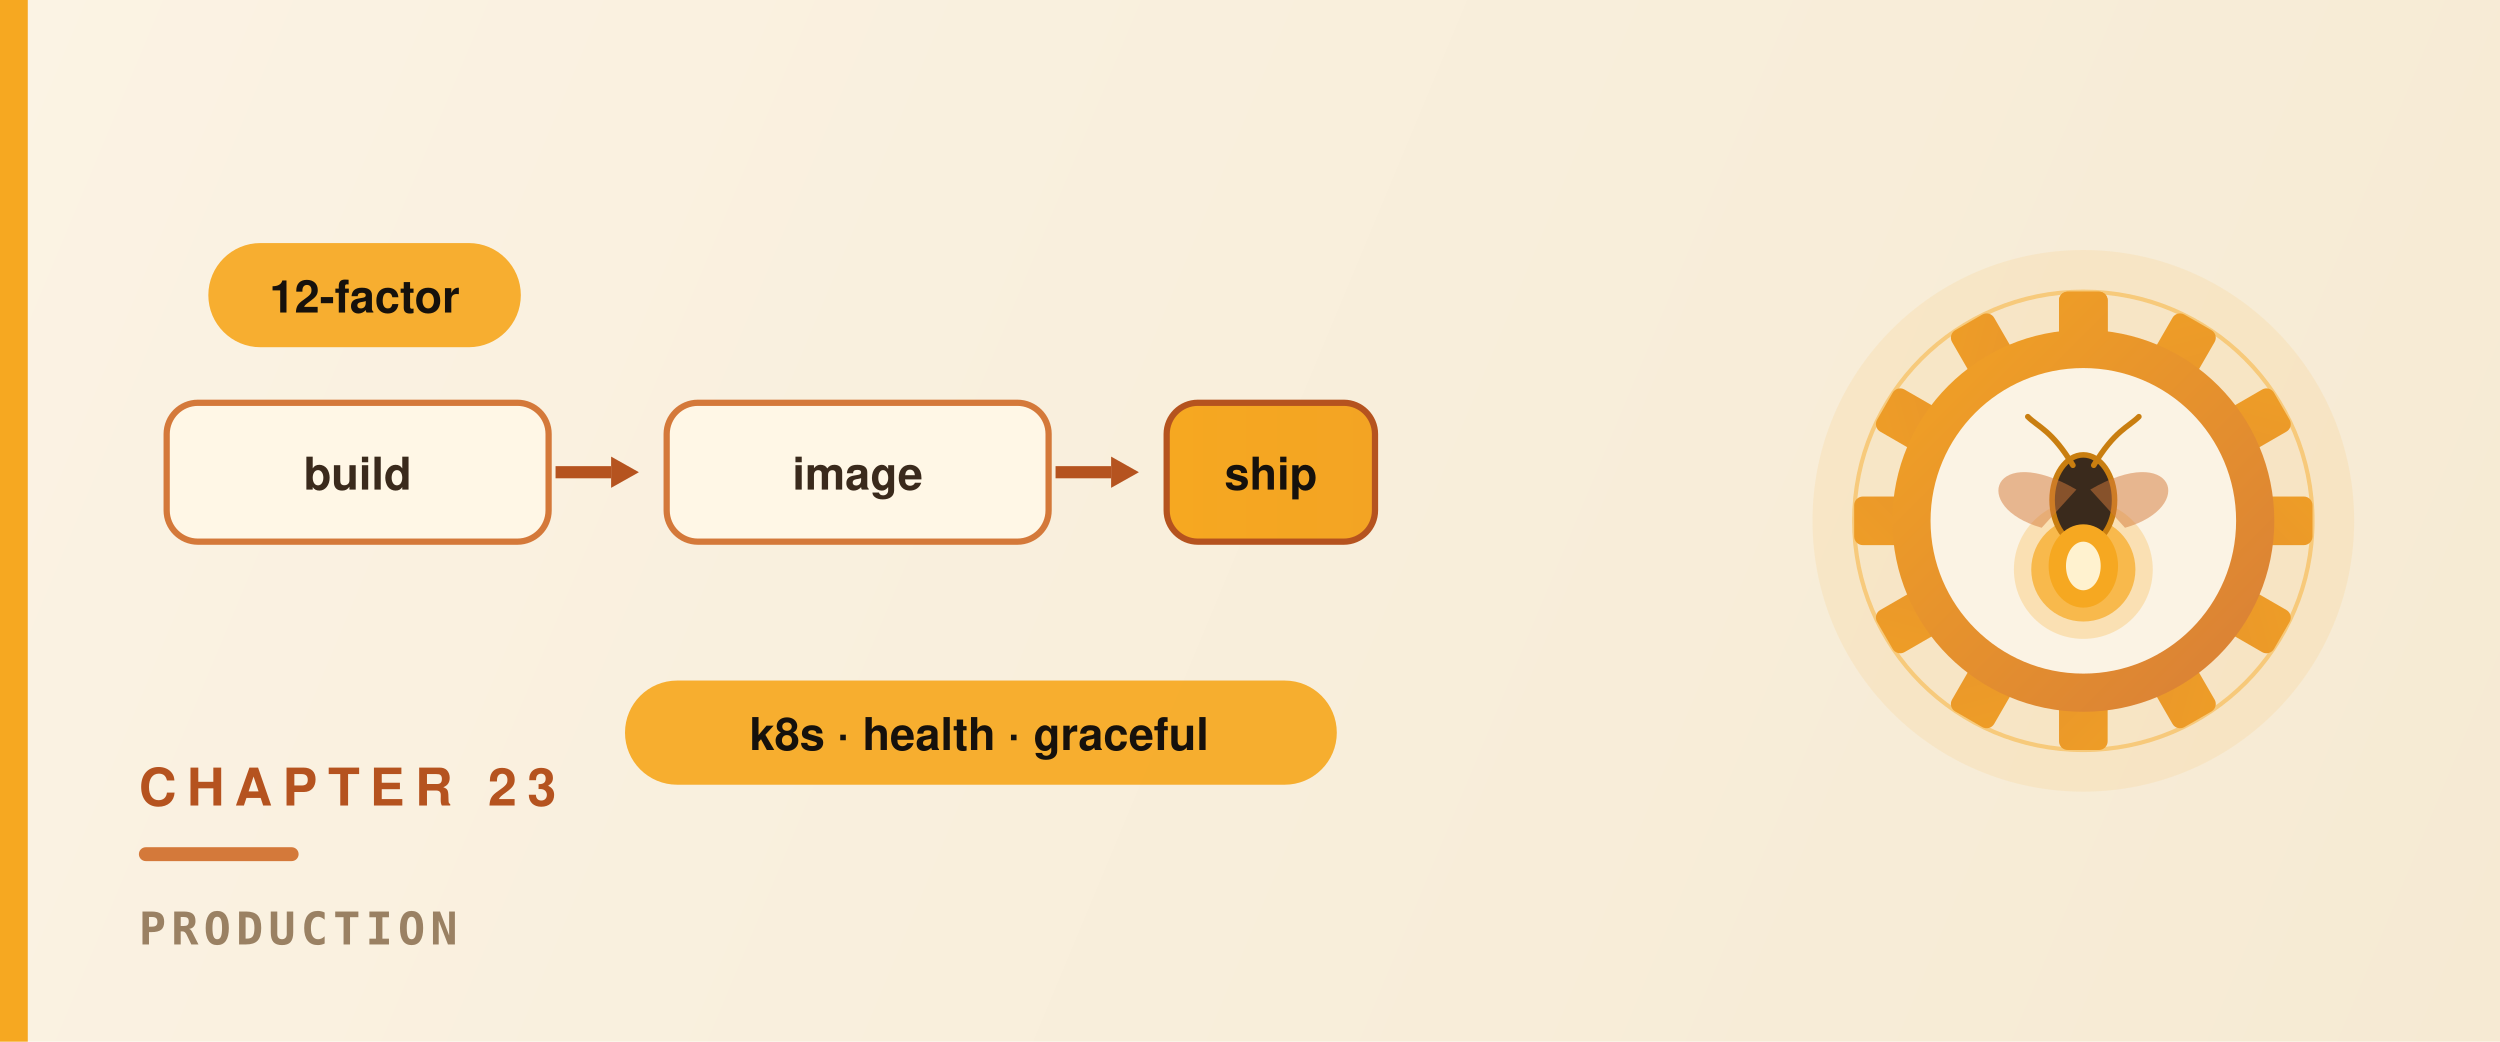
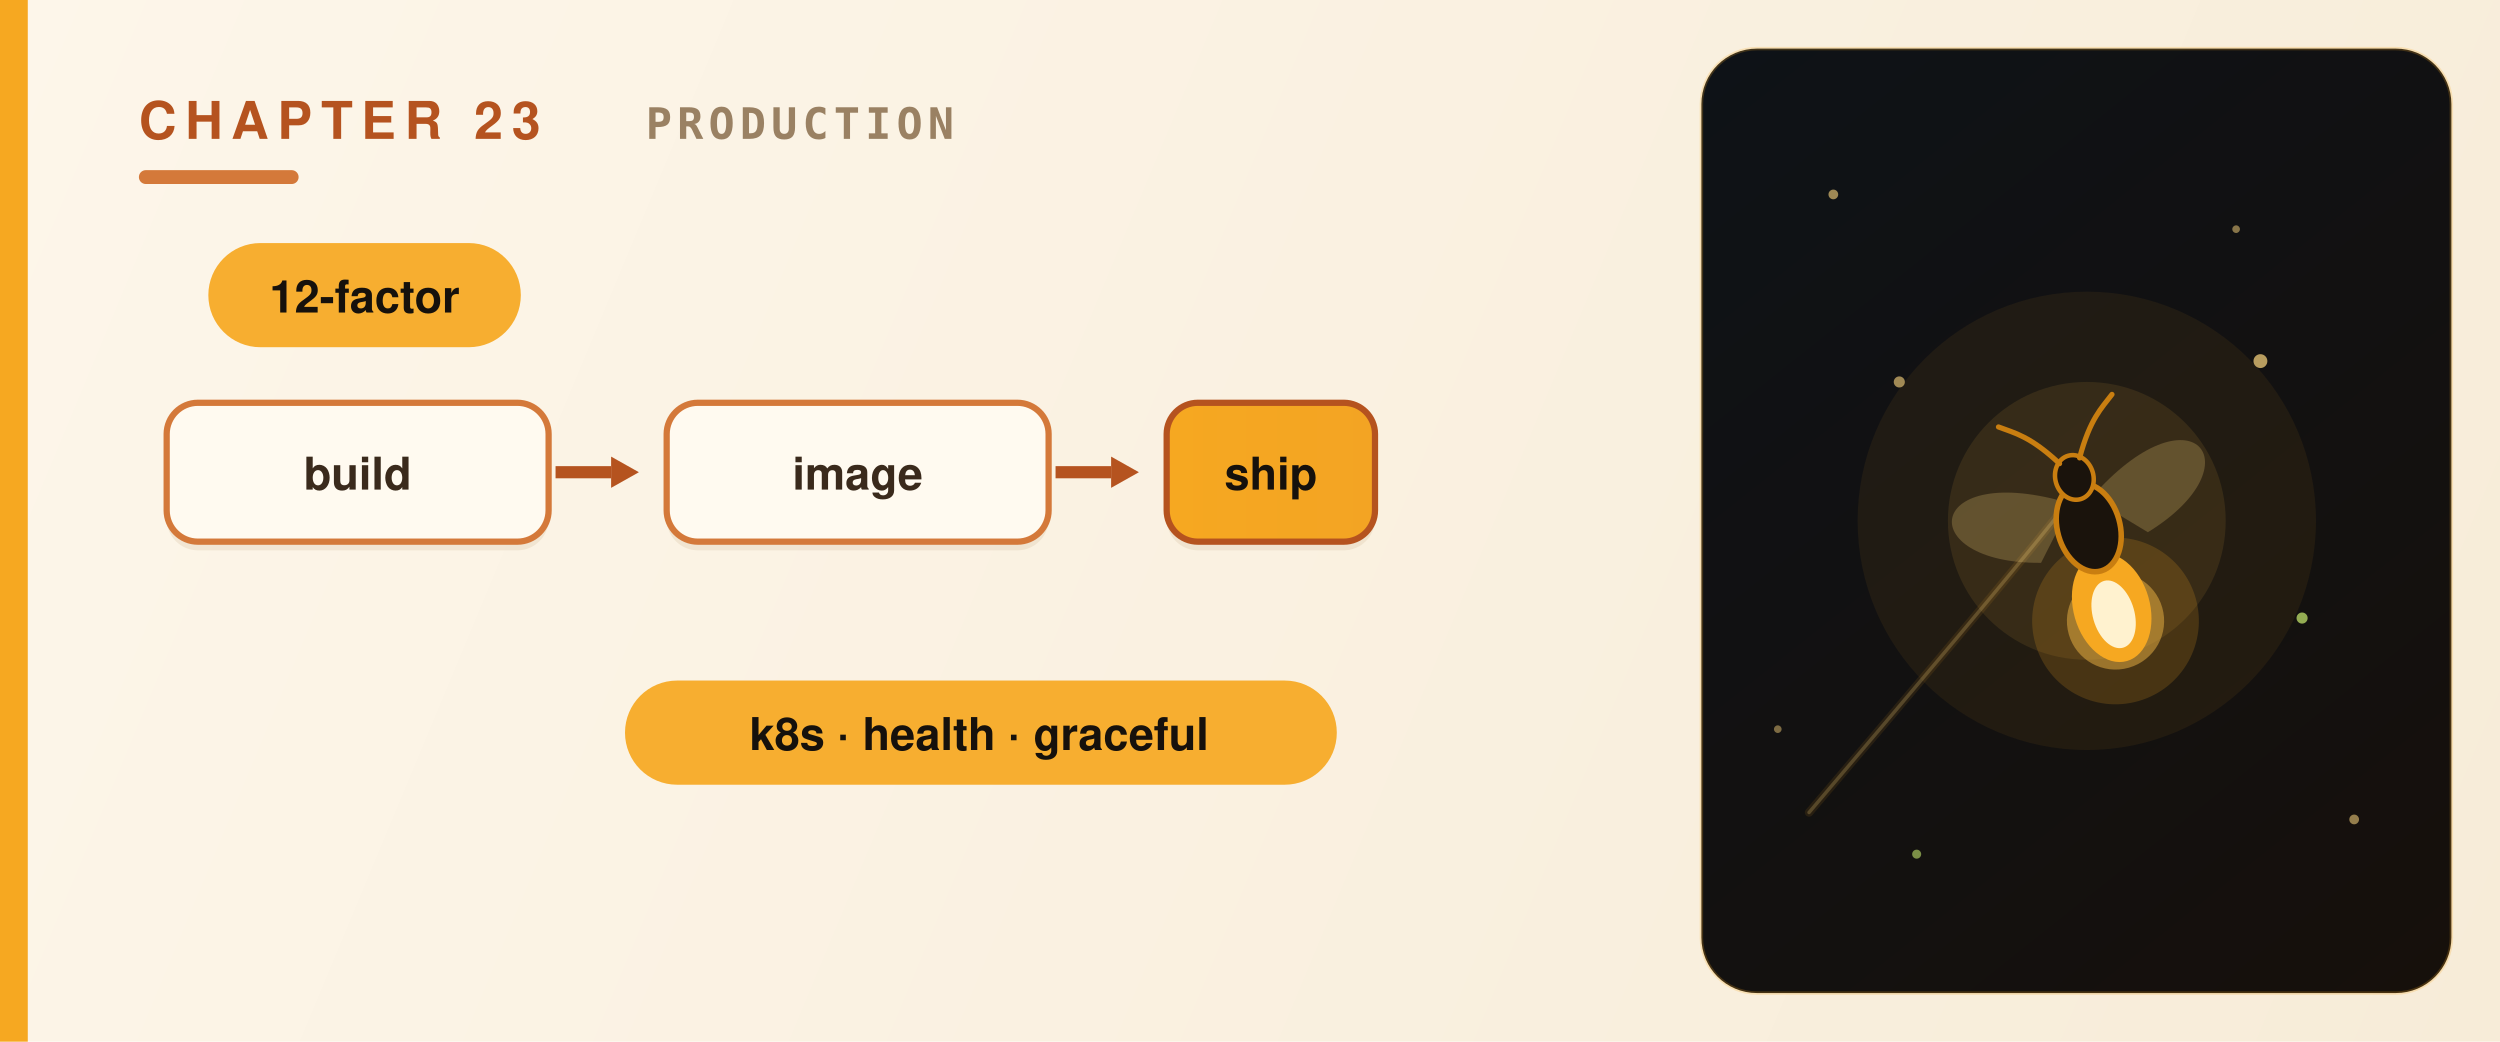
- <svg xmlns="http://www.w3.org/2000/svg" xmlns:xlink="http://www.w3.org/1999/xlink" viewBox="0 0 720 300" role="img" aria-label="Extending Firefly and going to production" font-family="Avenir Next,Avenir,Helvetica Neue,Helvetica,Arial,sans-serif">
+ <svg xmlns="http://www.w3.org/2000/svg" viewBox="0 0 720 300" role="img" aria-label="Extending Firefly and going to production" font-family="Avenir Next,Avenir,Helvetica Neue,Helvetica,Arial,sans-serif">
  <defs>
    <linearGradient id="fld" x1="0" y1="0" x2="720" y2="300" gradientUnits="userSpaceOnUse">
-       <stop offset="0" stop-color="#fbf3e4" />
-       <stop offset="1" stop-color="#f6ead3" />
+       <stop offset="0" stop-color="#fdf6ea" />
+       <stop offset="1" stop-color="#f7ecd8" />
    </linearGradient>
-     <linearGradient id="grg" x1="-70" y1="-70" x2="70" y2="70" gradientUnits="userSpaceOnUse">
-       <stop offset="0" stop-color="#f6a821" />
-       <stop offset="1" stop-color="#d4793a" />
+     <linearGradient id="pnl" x1="490" y1="14" x2="706" y2="286" gradientUnits="userSpaceOnUse">
+       <stop offset="0" stop-color="#0e1217" />
+       <stop offset="1" stop-color="#16100b" />
    </linearGradient>
    <linearGradient id="grh" x1="0" y1="0" x2="720" y2="0" gradientUnits="userSpaceOnUse">
      <stop offset="0" stop-color="#f6a821" />
      <stop offset="1" stop-color="#d4793a" />
    </linearGradient>
  </defs>
  <rect width="720" height="300" fill="url(#fld)" />
  <rect x="0" y="0" width="8" height="300" fill="url(#grh)" />
-   <rect x="40" y="244" width="46" height="4" rx="2" fill="#d4793a" />
-   <text x="40" y="232" fill="#b5531f" font-size="15" font-weight="800" letter-spacing="3">CHAPTER 23</text>
-   <text x="40" y="272" fill="#9a8163" font-size="13" font-weight="600" letter-spacing="1.5" font-family="SF Mono,JetBrains Mono,Menlo,Consolas,monospace">PRODUCTION</text>
+   <rect x="490" y="14" width="216" height="272" rx="16" fill="url(#pnl)" />
+   <rect x="490" y="14" width="216" height="272" rx="16" fill="none" stroke="#f6a821" stroke-width="1" opacity="0.22" />
+   <g fill="#ffd980">
+     <circle cx="528" cy="56" r="1.4" opacity="0.6" />
+     <circle cx="678" cy="236" r="1.4" opacity="0.55" />
+     <circle cx="644" cy="66" r="1.1" opacity="0.5" />
+     <circle cx="512" cy="210" r="1.1" opacity="0.45" />
+   </g>
+   <circle cx="552" cy="246" r="1.3" fill="#bfe26a" opacity="0.6" />
+   <text x="40" y="40" fill="#b5531f" font-size="15" font-weight="800" letter-spacing="2.5">CHAPTER 23</text>
+   <text x="186" y="40" fill="#9a8163" font-size="12.5" font-weight="600" letter-spacing="1.5" font-family="SF Mono,JetBrains Mono,Menlo,Consolas,monospace">PRODUCTION</text>
+   <rect x="40" y="49" width="46" height="4" rx="2" fill="#d4793a" />
  <g transform="translate(48,116)">
-     <rect x="0" y="0" width="110" height="40" rx="9" fill="#fff7e6" stroke="#d4793a" stroke-width="1.8" />
+     <rect x="0" y="2.5" width="110" height="40" rx="9" fill="#d9c4a3" opacity="0.30" />
+     <rect x="0" y="0" width="110" height="40" rx="9" fill="#fffaf0" stroke="#d4793a" stroke-width="1.8" />
    <text x="55.0" y="25" text-anchor="middle" fill="#3a2a1c" font-size="13" font-weight="700">build</text>
  </g>
  <line x1="160" y1="136" x2="176.0" y2="136.0" stroke="#b5531f" stroke-width="3.5" />
  <polygon points="184.0,136.0 176.0,140.5 176.0,131.5" fill="#b5531f" />
  <g transform="translate(192,116)">
-     <rect x="0" y="0" width="110" height="40" rx="9" fill="#fff7e6" stroke="#d4793a" stroke-width="1.8" />
+     <rect x="0" y="2.5" width="110" height="40" rx="9" fill="#d9c4a3" opacity="0.30" />
+     <rect x="0" y="0" width="110" height="40" rx="9" fill="#fffaf0" stroke="#d4793a" stroke-width="1.8" />
    <text x="55.0" y="25" text-anchor="middle" fill="#3a2a1c" font-size="13" font-weight="700">image</text>
  </g>
  <line x1="304" y1="136" x2="320.0" y2="136.0" stroke="#b5531f" stroke-width="3.5" />
  <polygon points="328.0,136.0 320.0,140.5 320.0,131.5" fill="#b5531f" />
  <g transform="translate(336,116)">
+     <rect x="0" y="2.5" width="60" height="40" rx="9" fill="#d9c4a3" opacity="0.30" />
    <rect x="0" y="0" width="60" height="40" rx="9" fill="url(#grh)" stroke="#b5531f" stroke-width="1.8" />
    <text x="30.0" y="25" text-anchor="middle" fill="#16110c" font-size="13" font-weight="700">ship</text>
  </g>
  <g transform="translate(60,70)">
    <rect x="0" y="0" width="90" height="30" rx="15" fill="#f6a821" opacity="0.92" />
    <text x="45" y="20" text-anchor="middle" fill="#16110c" font-size="13" font-weight="700">12-factor</text>
  </g>
  <g transform="translate(180,196)">
    <rect x="0" y="0" width="205" height="30" rx="15" fill="#f6a821" opacity="0.92" />
    <text x="102" y="20" text-anchor="middle" fill="#16110c" font-size="13" font-weight="700">k8s · health · graceful</text>
  </g>
-   <g transform="translate(600,150)">
-     <circle r="78" fill="#f6a821" opacity="0.10" />
-     <circle r="66" fill="none" stroke="#f6a821" stroke-width="1.2" opacity="0.45" />
-     <g fill="url(#grg)">
-       <g id="et">
-         <rect x="-7" y="-66" width="14" height="16" rx="2.5" />
-       </g>
-       <use xlink:href="#et" transform="rotate(0)" />
-       <use xlink:href="#et" transform="rotate(30)" />
-       <use xlink:href="#et" transform="rotate(60)" />
-       <use xlink:href="#et" transform="rotate(90)" />
-       <use xlink:href="#et" transform="rotate(120)" />
-       <use xlink:href="#et" transform="rotate(150)" />
-       <use xlink:href="#et" transform="rotate(180)" />
-       <use xlink:href="#et" transform="rotate(210)" />
-       <use xlink:href="#et" transform="rotate(240)" />
-       <use xlink:href="#et" transform="rotate(270)" />
-       <use xlink:href="#et" transform="rotate(300)" />
-       <use xlink:href="#et" transform="rotate(330)" />
+   <g transform="translate(601,150)">
+     <circle r="66" fill="#f6a821" opacity="0.07" />
+     <circle r="40" fill="#ffc24a" opacity="0.10" />
+     <path d="M-80,84 C-46,44 -24,18 -8,-2" fill="none" stroke="#f6a821" stroke-width="2.4" opacity="0.10" stroke-linecap="round" />
+     <path d="M-80,84 C-46,44 -24,18 -8,-2" fill="none" stroke="#ffd980" stroke-width="1" opacity="0.22" stroke-linecap="round" />
+     <g transform="rotate(-16)">
+       <circle cx="0" cy="30" r="24" fill="#f6a821" opacity="0.18" />
+       <circle cx="0" cy="30" r="14" fill="#ffc24a" opacity="0.45" />
+       <path d="M-3,-6 C-40,-30 -52,-2 -16,8 Z" fill="#ffd980" opacity="0.22" />
+       <path d="M3,-6 C40,-30 52,-2 16,8 Z" fill="#ffd980" opacity="0.22" />
+       <ellipse cx="0" cy="26" rx="11" ry="16" fill="#f6a821" />
+       <ellipse cx="0" cy="28" rx="6" ry="10" fill="#fff2cf" />
+       <ellipse cx="0" cy="2" rx="9" ry="13" fill="#1a130c" stroke="#c97e10" stroke-width="1.6" />
+       <ellipse cx="0" cy="-13" rx="5.5" ry="6.5" fill="#1a130c" stroke="#c97e10" stroke-width="1.3" />
+       <path d="M-3,-18 C-9,-28 -13,-30 -17,-33" fill="none" stroke="#c97e10" stroke-width="1.5" stroke-linecap="round" />
+       <path d="M3,-18 C9,-28 13,-30 17,-33" fill="none" stroke="#c97e10" stroke-width="1.5" stroke-linecap="round" />
    </g>
-     <circle r="55" fill="url(#grg)" />
-     <circle r="44" fill="#fbf3e4" />
-     <ellipse cx="0" cy="14" rx="20" ry="20" fill="#f6a821" opacity="0.25" />
-     <ellipse cx="0" cy="14" rx="15" ry="15" fill="#f6a821" opacity="0.7" />
-     <ellipse cx="0" cy="-6" rx="9" ry="13" fill="#3a2a1c" stroke="#c97e10" stroke-width="1.6" />
-     <ellipse cx="0" cy="13" rx="10" ry="12" fill="#f6a821" />
-     <ellipse cx="0" cy="13" rx="5" ry="7" fill="#fff2cf" />
-     <path d="M-2,-9 C-26,-23 -33,-4 -12,2 Z" fill="#d4793a" opacity="0.5" />
-     <path d="M2,-9 C26,-23 33,-4 12,2 Z" fill="#d4793a" opacity="0.5" />
-     <path d="M-3,-16 C-9,-26 -13,-27 -16,-30" fill="none" stroke="#c97e10" stroke-width="1.6" stroke-linecap="round" />
-     <path d="M3,-16 C9,-26 13,-27 16,-30" fill="none" stroke="#c97e10" stroke-width="1.6" stroke-linecap="round" />
+     <circle cx="50" cy="-46" r="2" fill="#ffd980" opacity="0.7" />
+     <circle cx="62" cy="28" r="1.6" fill="#bfe26a" opacity="0.75" />
+     <circle cx="-54" cy="-40" r="1.6" fill="#ffd980" opacity="0.6" />
  </g>
</svg>
